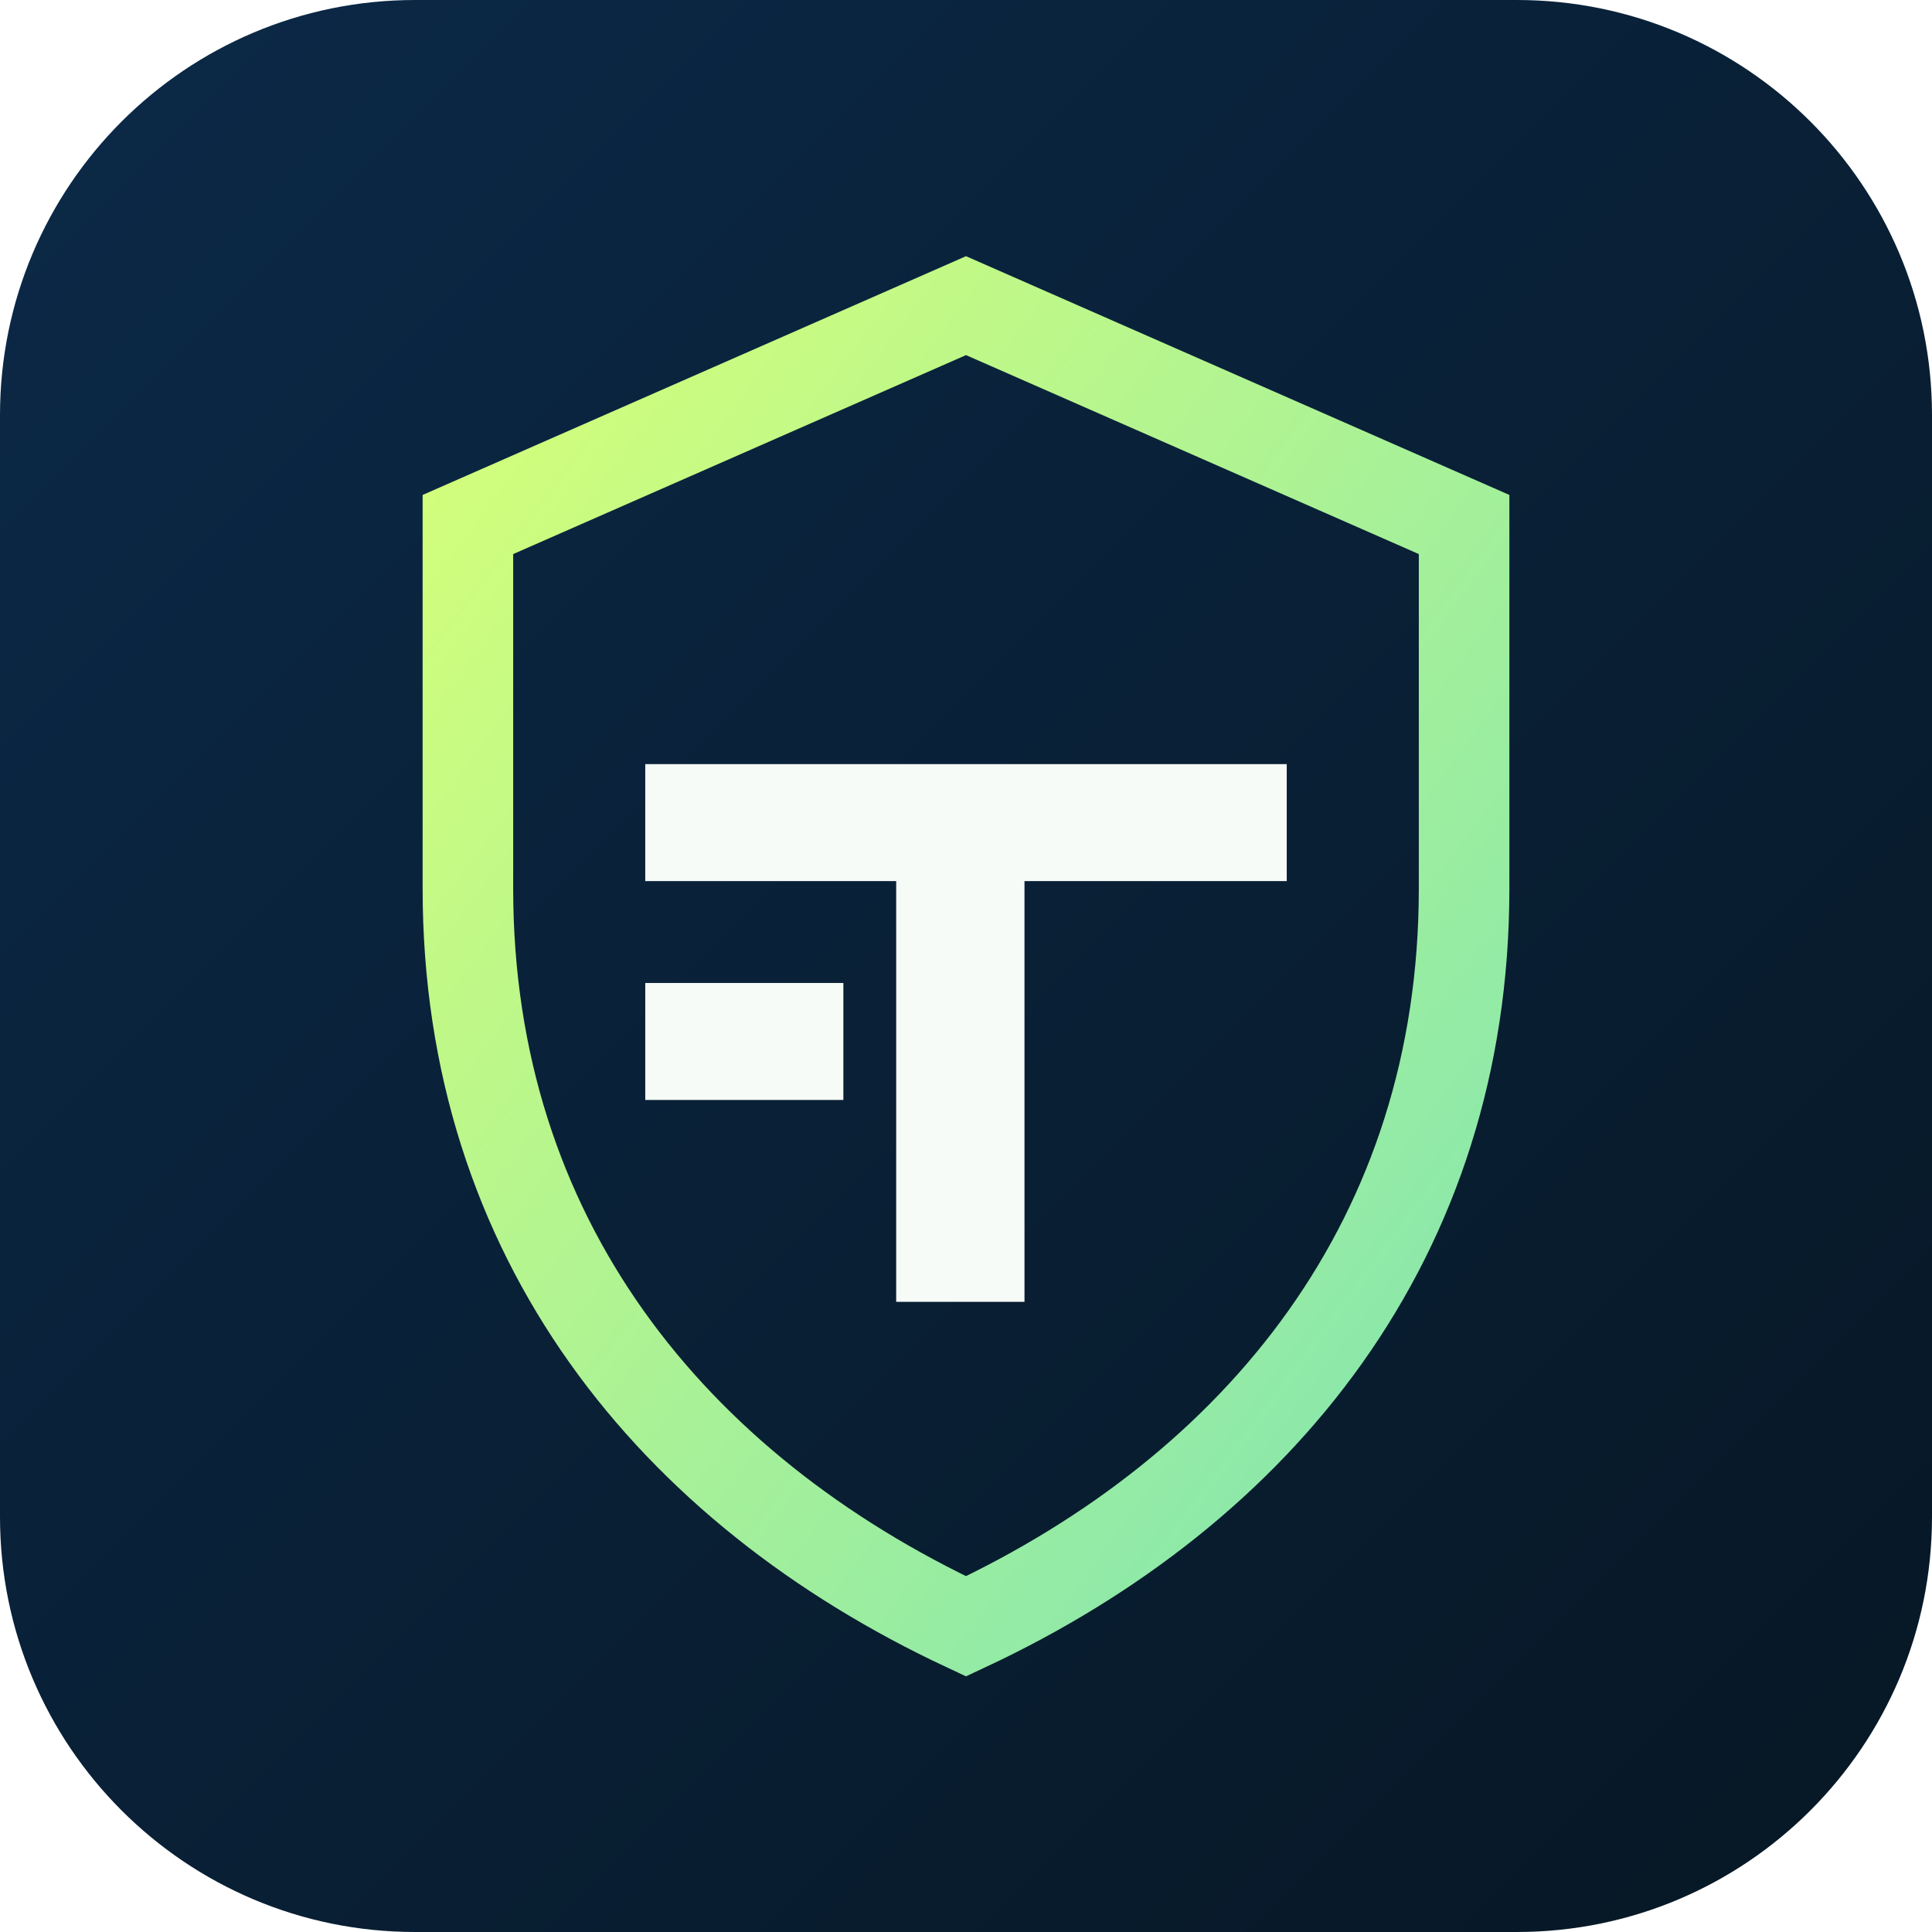
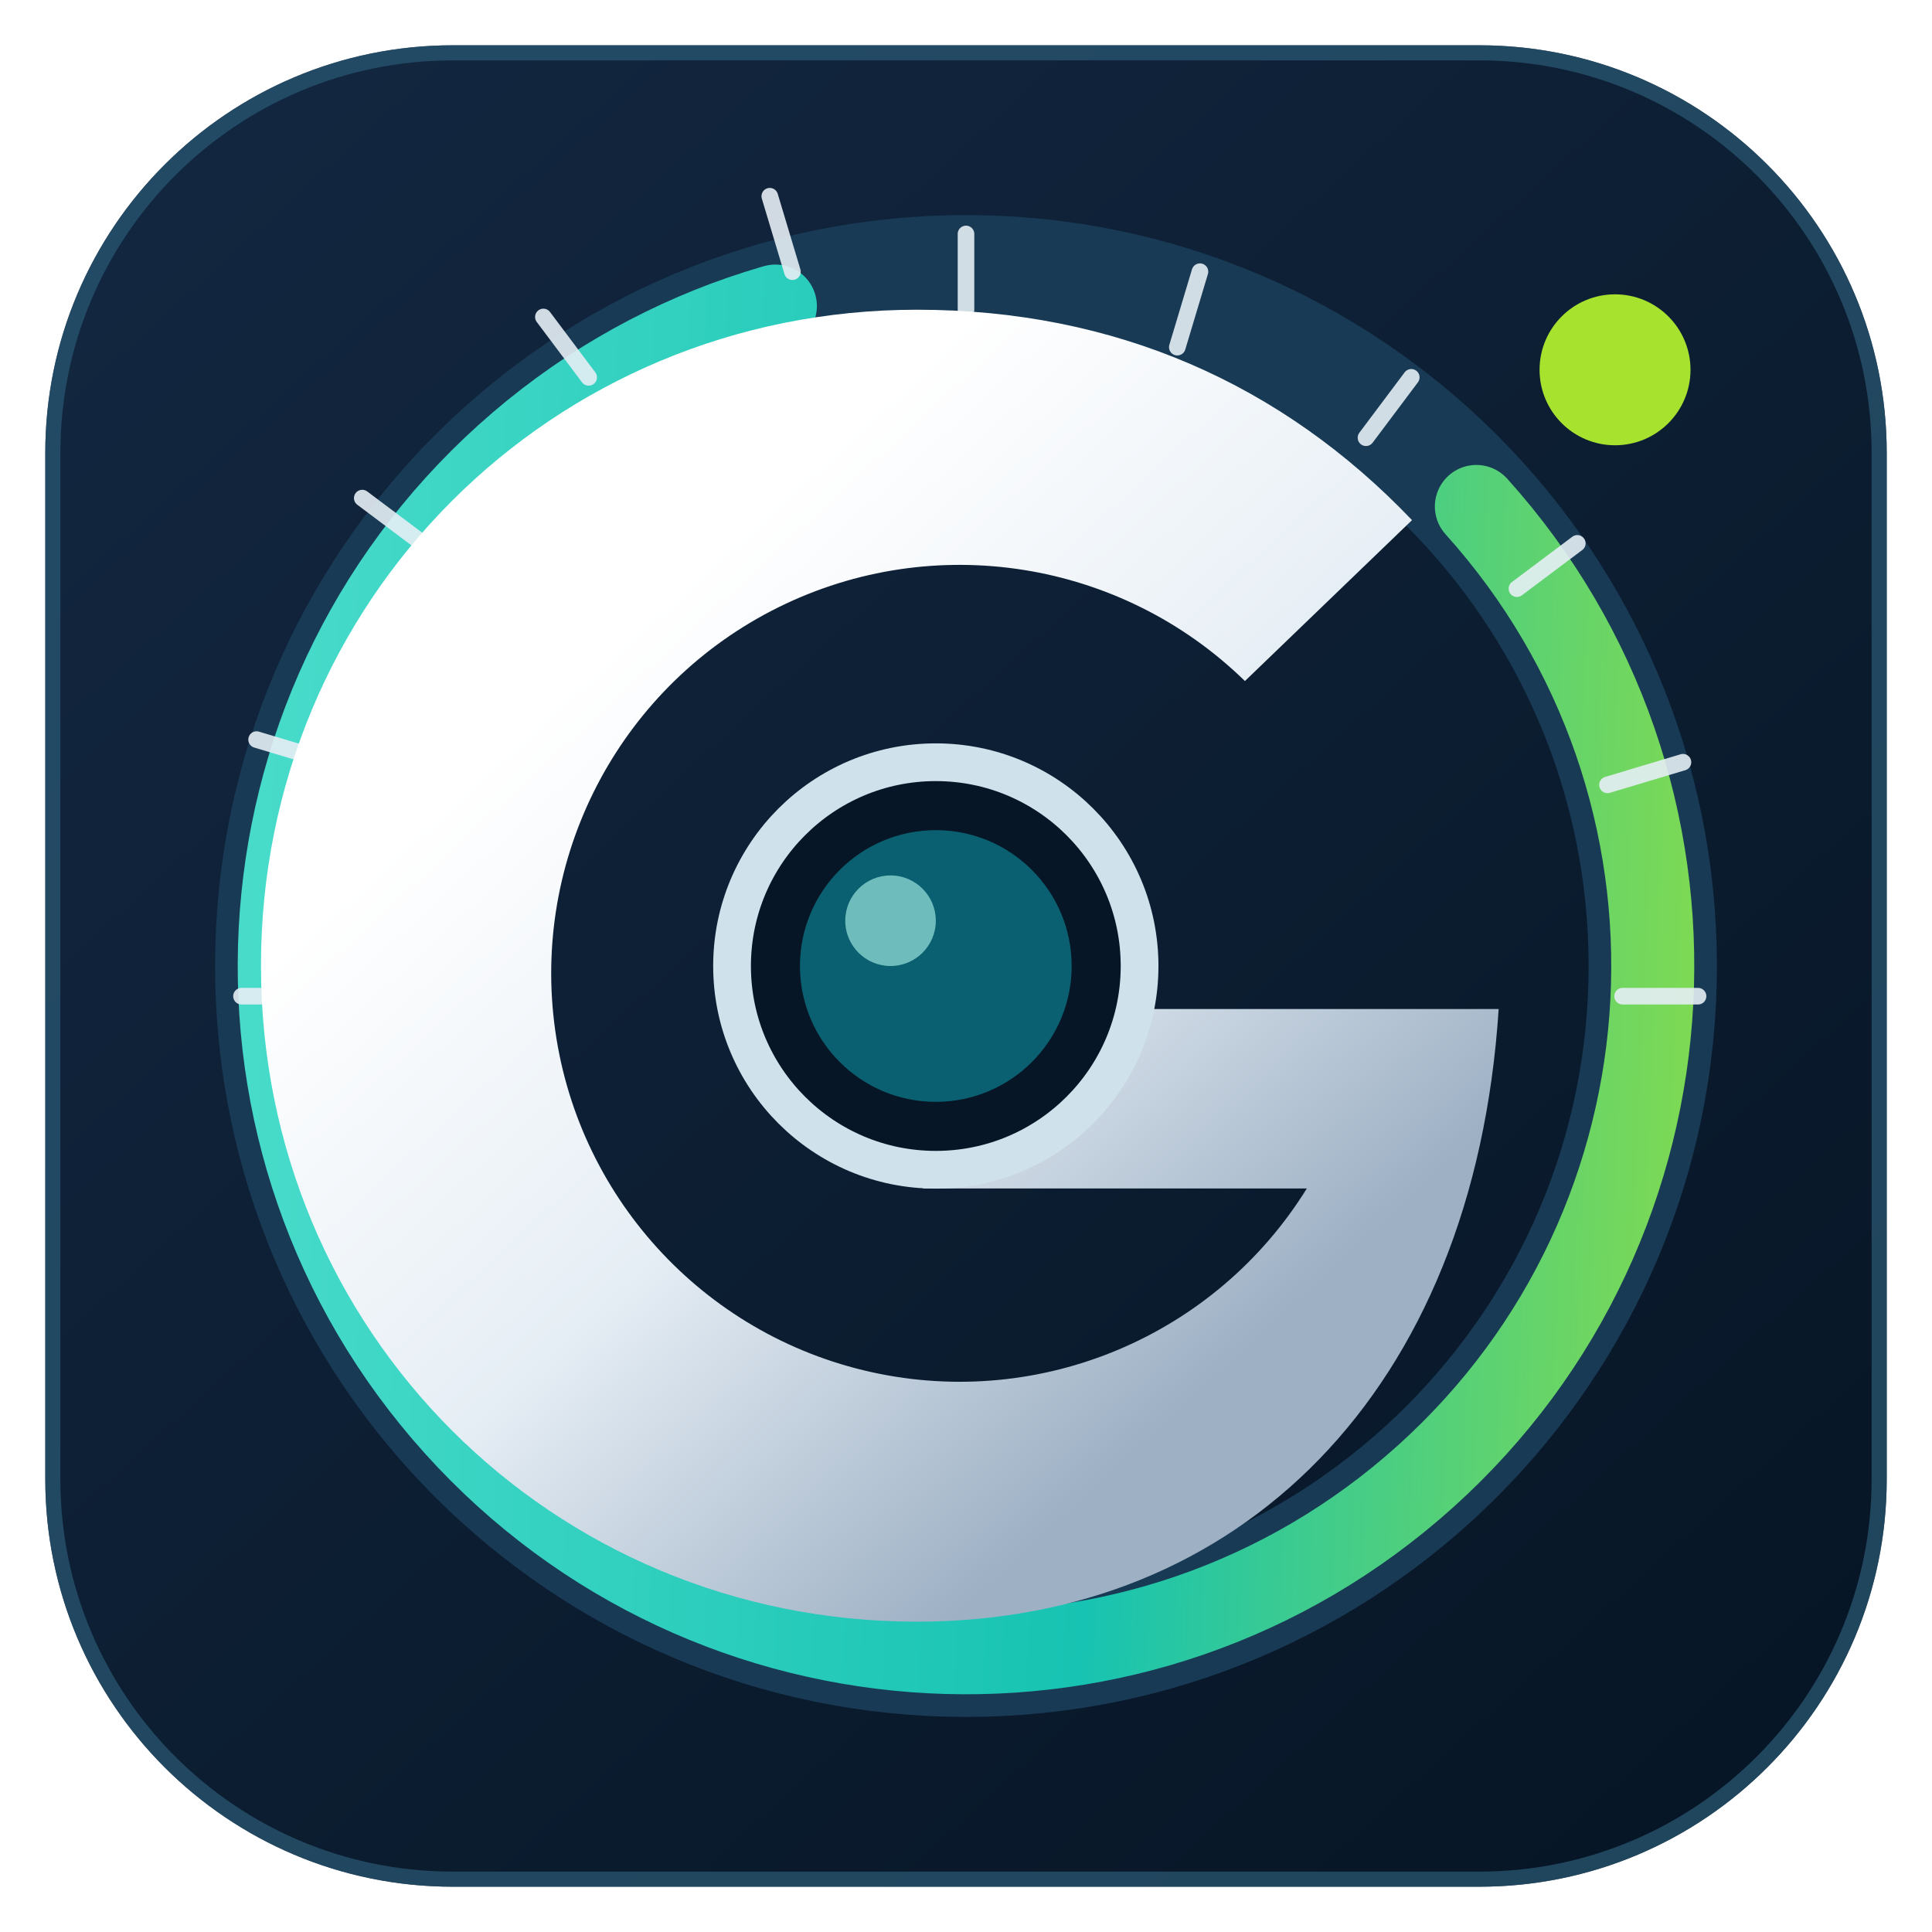
- <svg xmlns="http://www.w3.org/2000/svg" viewBox="0 0 1024 1024">
+ <svg xmlns="http://www.w3.org/2000/svg" viewBox="0 0 256 256">
  <defs>
-     <linearGradient id="background" x1="0" y1="0" x2="1" y2="1">
-       <stop offset="0" stop-color="#0b2948" />
-       <stop offset="1" stop-color="#071724" />
+     <linearGradient id="bg" x1="30" y1="22" x2="226" y2="238" gradientUnits="userSpaceOnUse">
+       <stop stop-color="#12263F" />
+       <stop offset="1" stop-color="#071626" />
    </linearGradient>
-     <linearGradient id="accent" x1="0" y1="0" x2="1" y2="1">
-       <stop offset="0" stop-color="#d6ff79" />
-       <stop offset="1" stop-color="#80e5b2" />
+     <linearGradient id="ring" x1="39" y1="42" x2="218" y2="218" gradientUnits="userSpaceOnUse">
+       <stop stop-color="#54E1D0" />
+       <stop offset=".57" stop-color="#17C3B2" />
+       <stop offset="1" stop-color="#A6E22E" />
    </linearGradient>
+     <linearGradient id="metal" x1="77" y1="75" x2="181" y2="188" gradientUnits="userSpaceOnUse">
+       <stop stop-color="#FFFFFF" />
+       <stop offset=".5" stop-color="#E6EEF5" />
+       <stop offset="1" stop-color="#9DB0C4" />
+     </linearGradient>
+     <radialGradient id="hub" cx="0" cy="0" r="1" gradientTransform="translate(122 125) rotate(46) scale(39)">
+       <stop stop-color="#67F1DE" />
+       <stop offset=".5" stop-color="#19BDB0" />
+       <stop offset="1" stop-color="#0A6070" />
+     </radialGradient>
  </defs>
-   <rect width="1024" height="1024" rx="220" fill="url(#background)" />
-   <path d="M512 162 776 278v193c0 185-108 318-264 391-156-73-264-206-264-391V278l264-116Z" fill="none" stroke="url(#accent)" stroke-width="48" />
-   <path d="M342 405h340v62H543v223h-68V467H342v-62Zm0 116h105v62H342v-62Z" fill="#f6fbf7" />
+   <rect x="6" y="6" width="244" height="244" rx="54" fill="url(#bg)" />
+   <rect x="7" y="7" width="242" height="242" rx="53" fill="none" stroke="#2B5A76" stroke-opacity=".7" stroke-width="2" />
+   <circle cx="128" cy="128" r="91" fill="none" stroke="#183A55" stroke-width="17" />
+   <circle cx="128" cy="128" r="91" fill="none" stroke="url(#ring)" stroke-linecap="round" stroke-width="11" stroke-dasharray="470 102" transform="rotate(-42 128 128)" />
+   <g stroke="#E6EEF5" stroke-linecap="round" stroke-width="2.2" opacity=".9">
+     <path d="M128 31v10" />
+     <path d="M159 36l-3 10" />
+     <path d="M187 50l-6 8" />
+     <path d="M209 72l-8 6" />
+     <path d="M223 101l-10 3" />
+     <path d="M225 132h-10" />
+     <path d="M42 132H32" />
+     <path d="M44 101l-10-3" />
+     <path d="M56 72l-8-6" />
+     <path d="M78 50l-6-8" />
+     <path d="M105 36l-3-10" />
+   </g>
+   <circle cx="214" cy="49" r="10" fill="#A6E22E" />
+   <path d="M178 82a66 66 0 1 0 10 82h-62v-29h93c-4 62-42 99-94 99-59 0-106-47-106-106S66 22 125 22c32 0 59 12 80 34l-27 26Z" fill="url(#metal)" transform="translate(19 23) scale(.82)" />
+   <circle cx="124" cy="128" r="27" fill="#071626" stroke="#CFE2EB" stroke-width="5" />
+   <circle cx="124" cy="128" r="18" fill="url(#hub)" />
+   <circle cx="118" cy="122" r="6" fill="#B7FFF3" opacity=".58" />
</svg>
